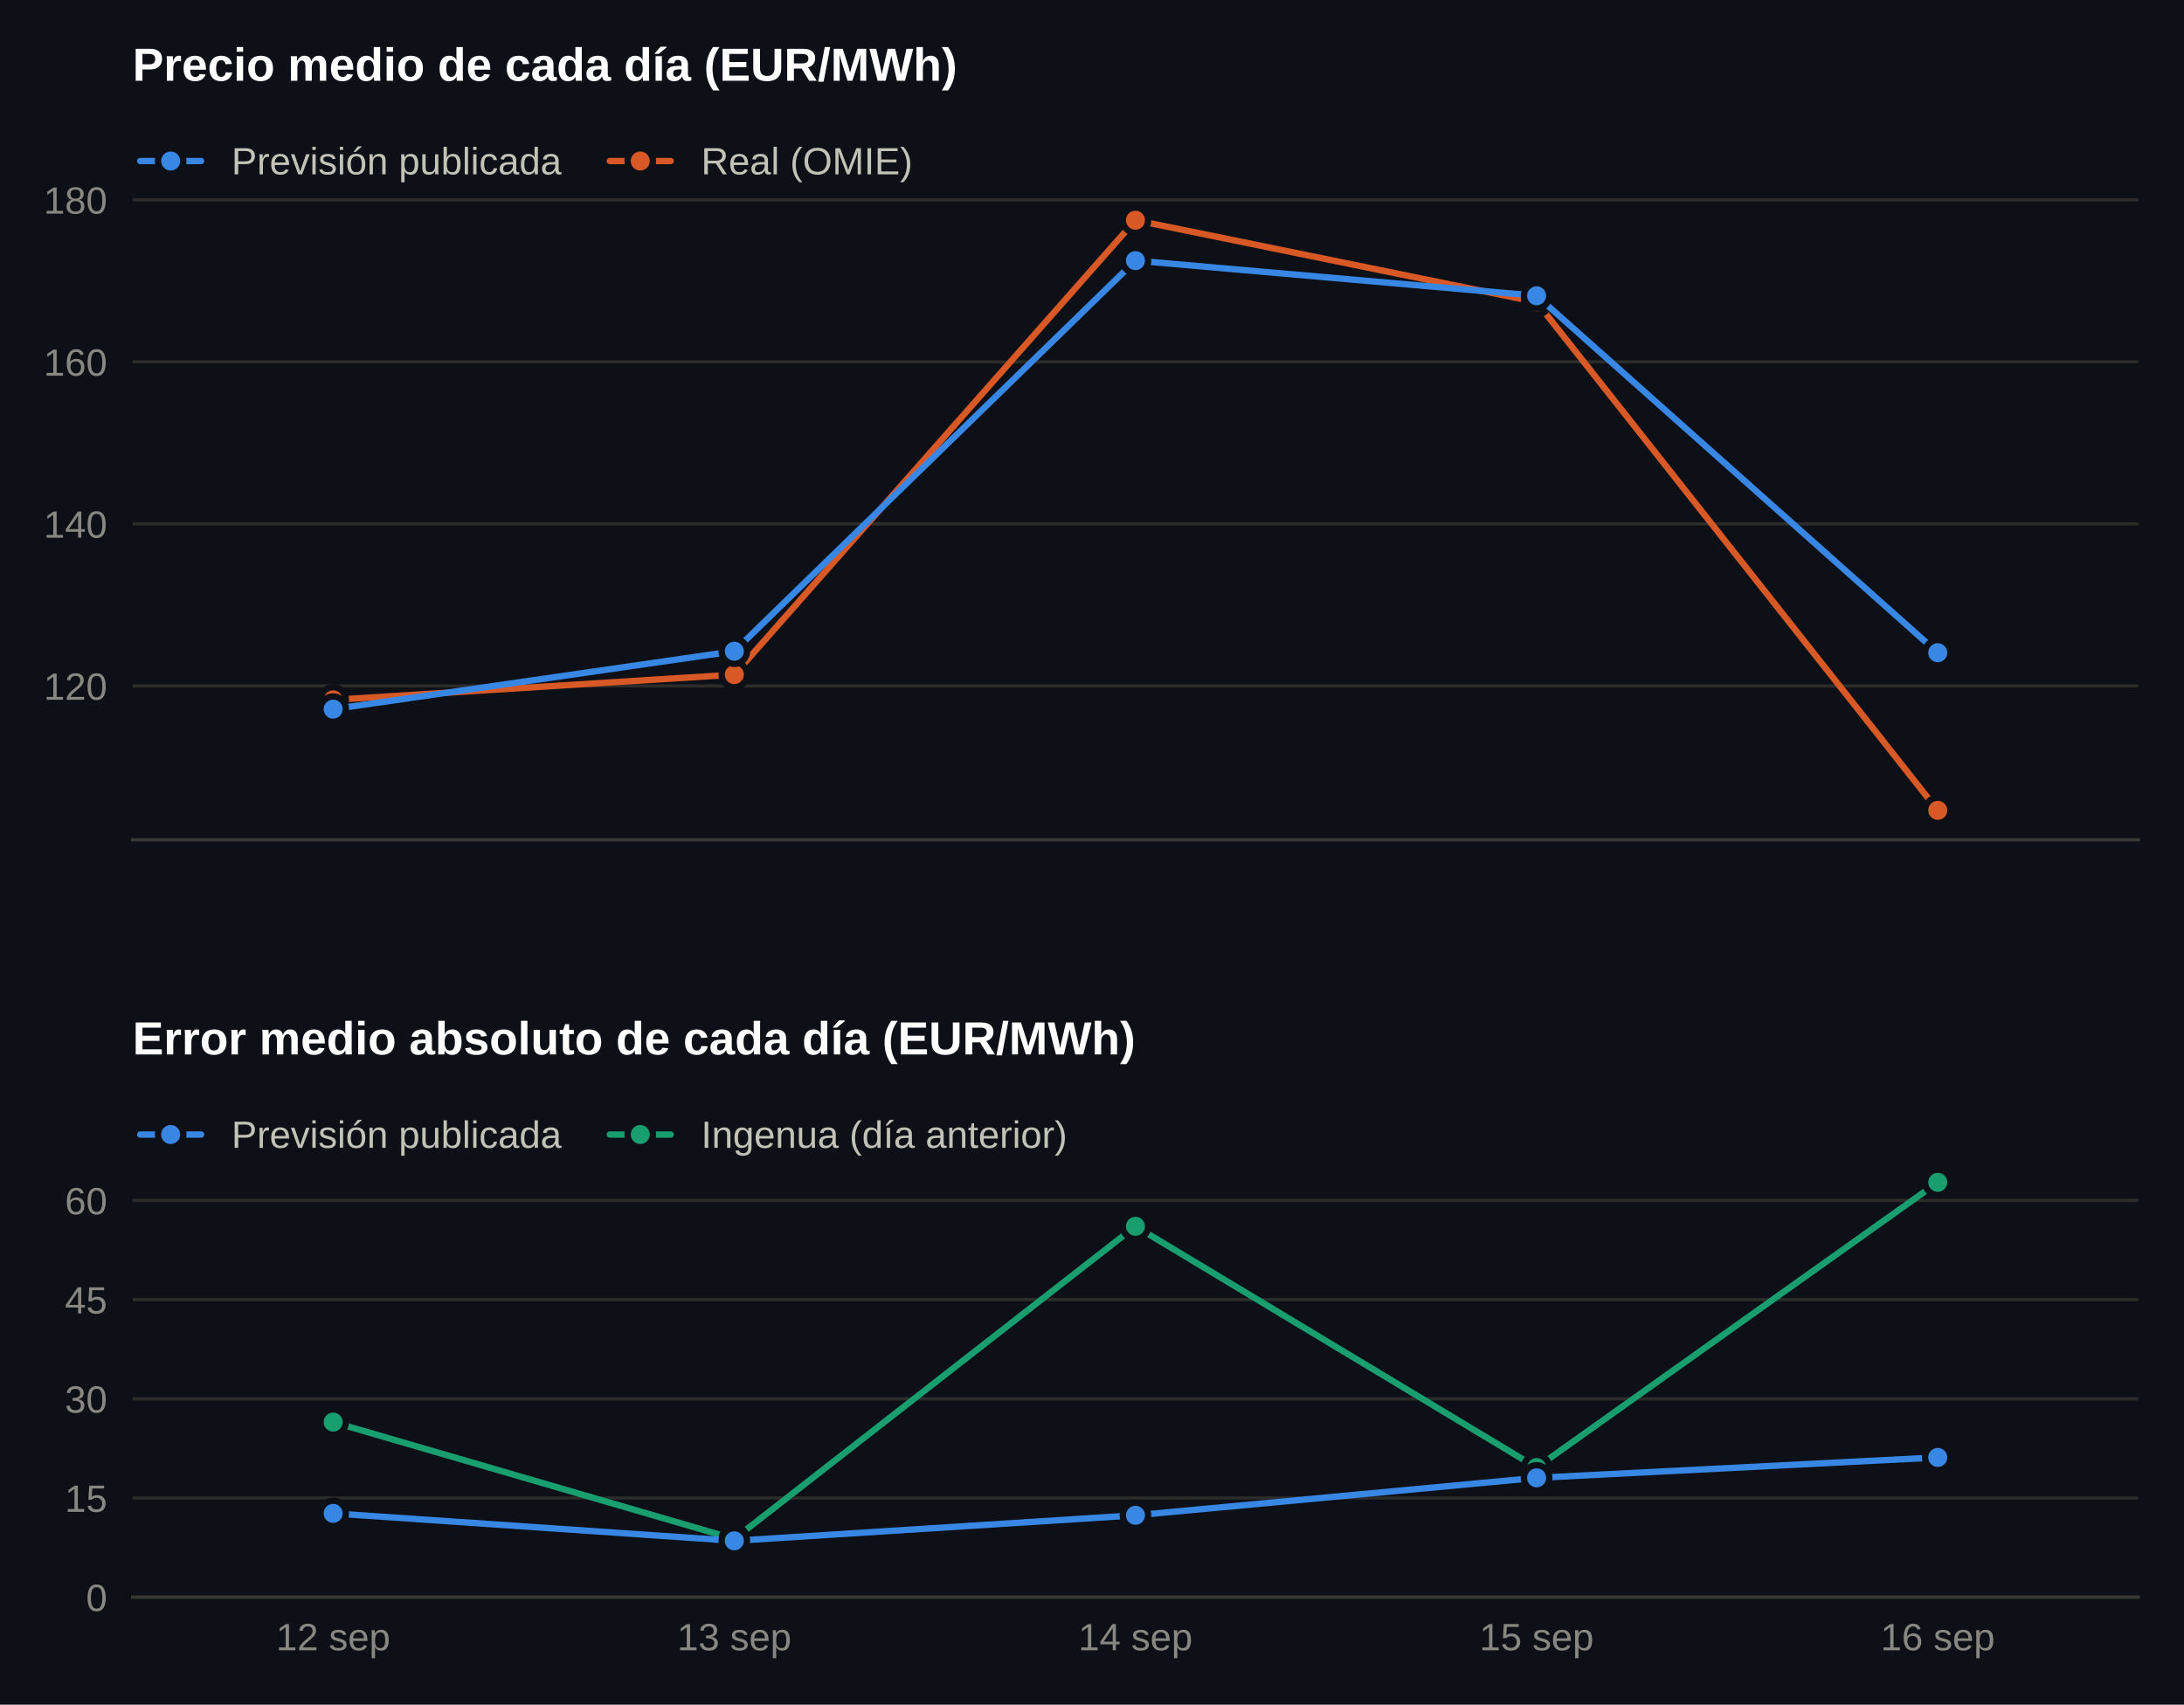
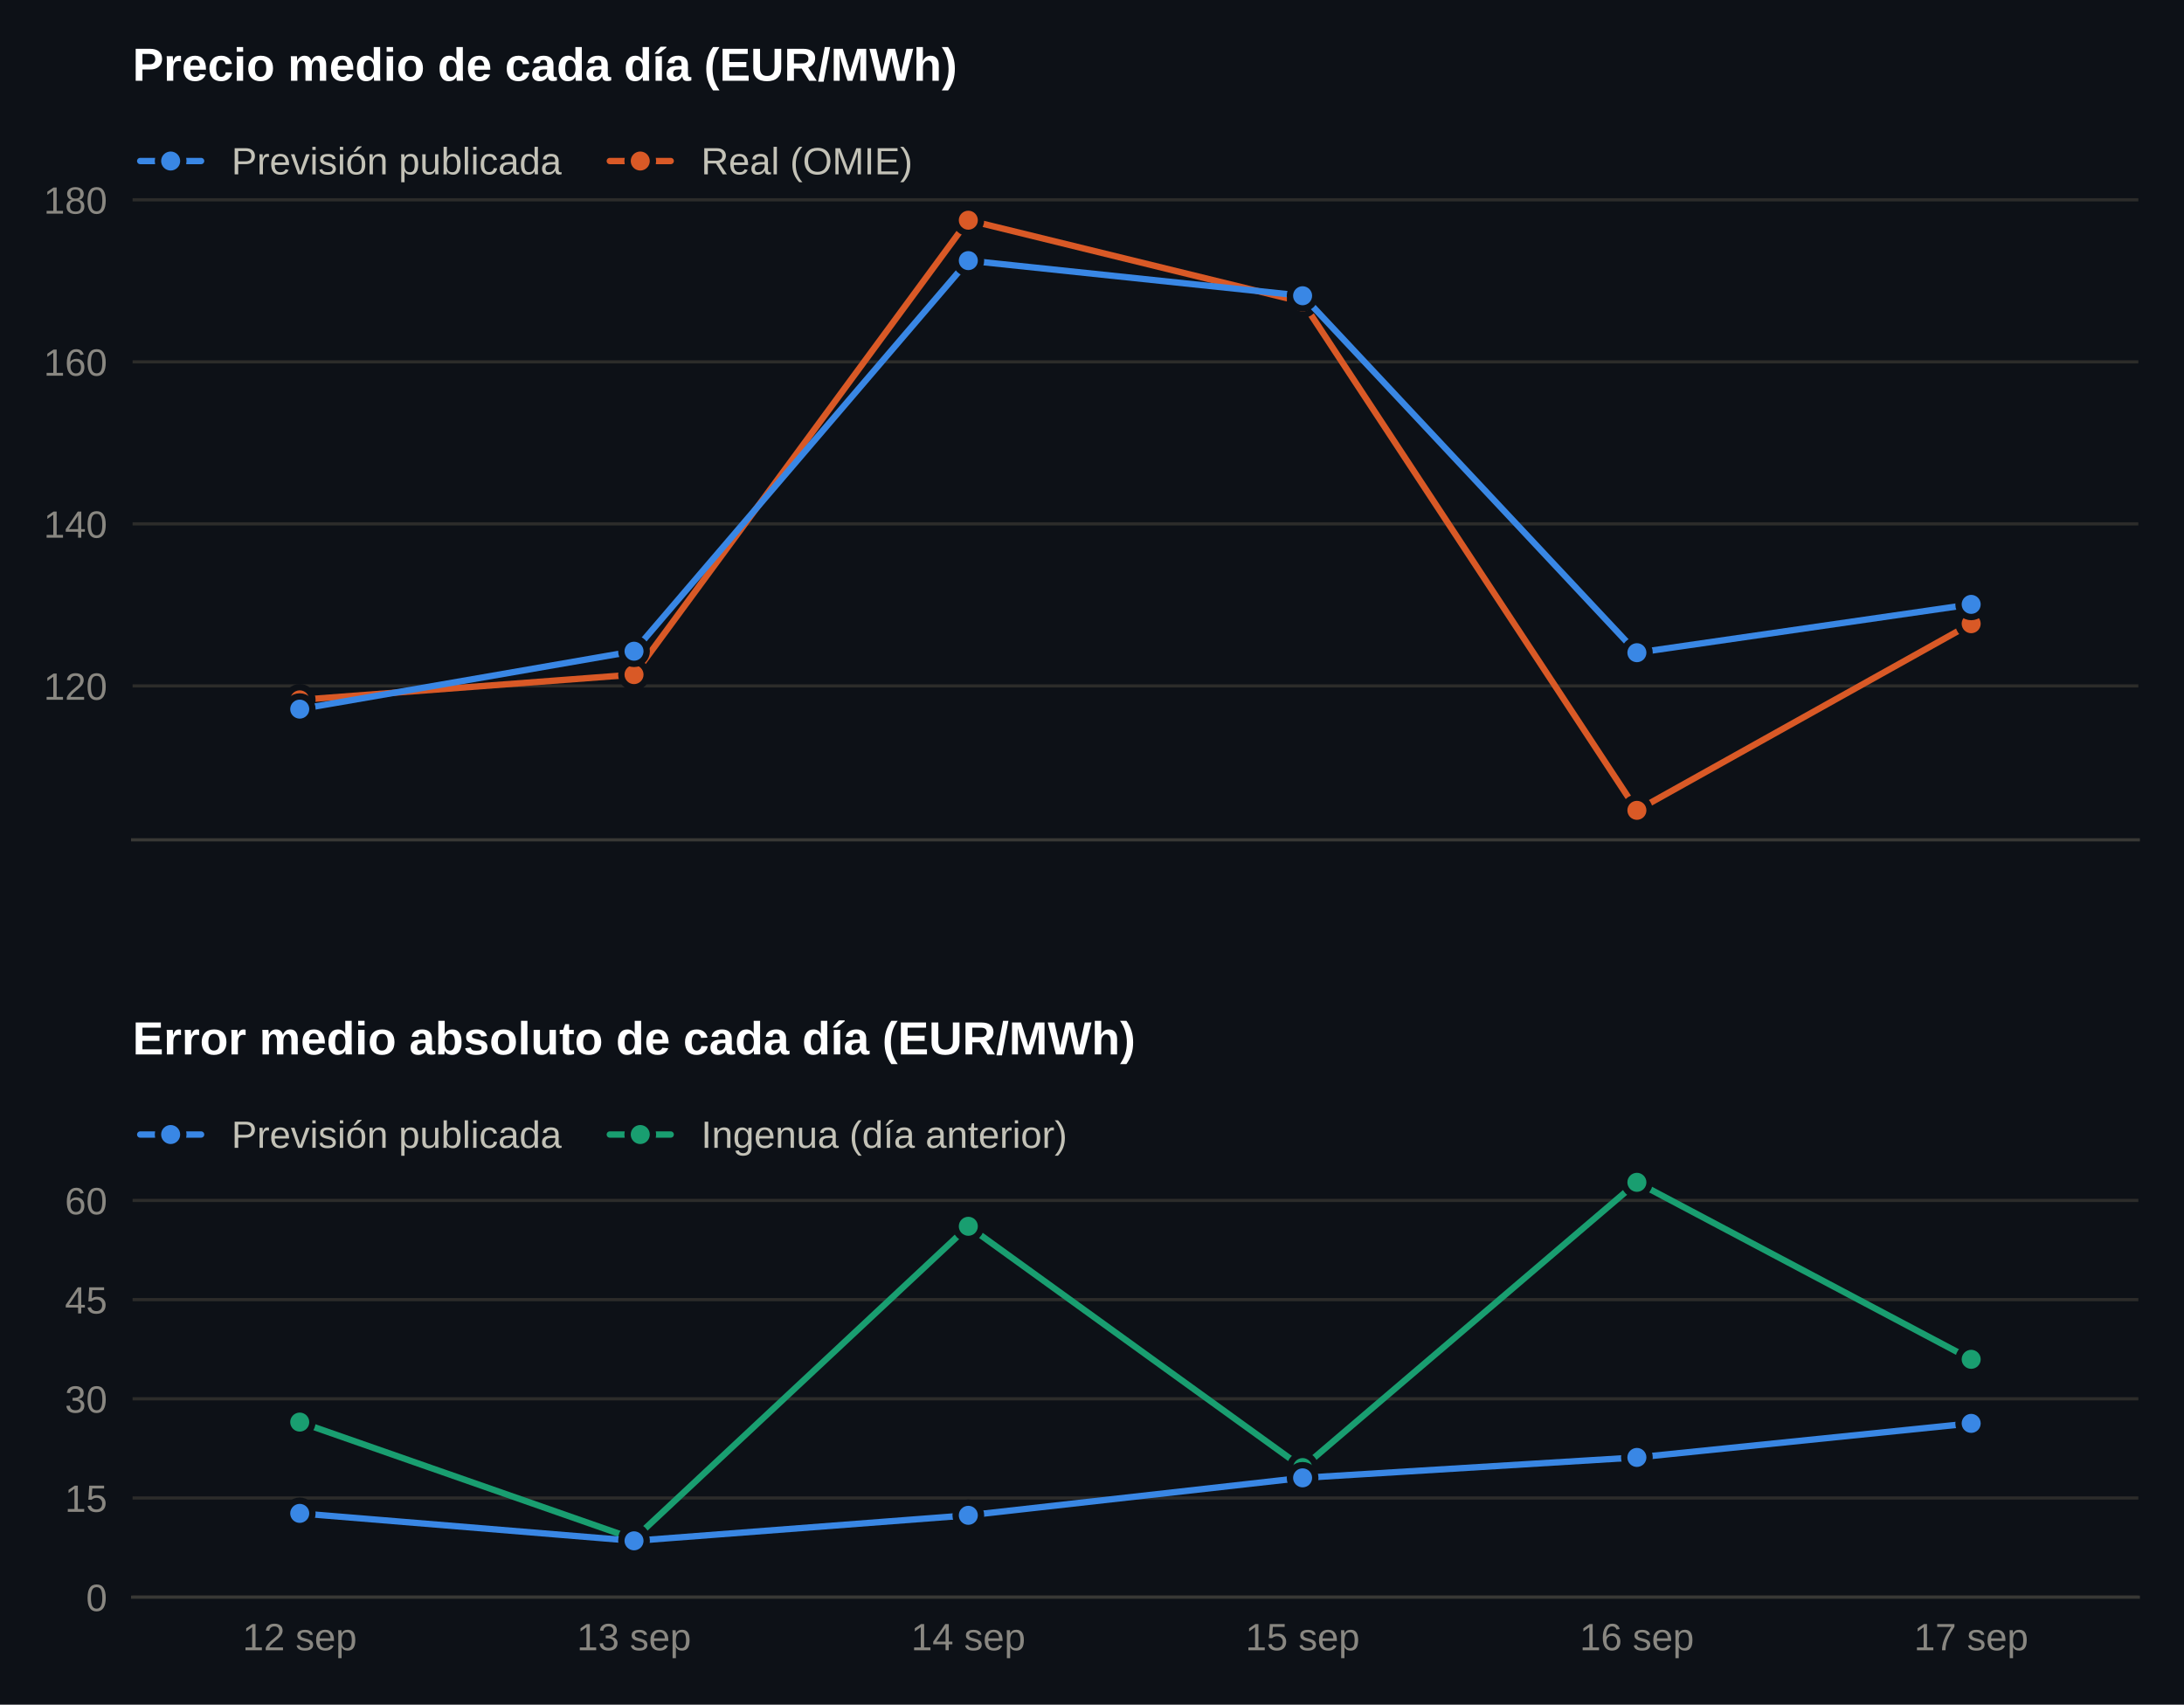
<svg xmlns="http://www.w3.org/2000/svg" xmlns:xlink="http://www.w3.org/1999/xlink" width="516.455pt" height="403.166pt" viewBox="0 0 516.455 403.166" version="1.1">
  <defs>
    <style type="text/css">*{stroke-linejoin: round; stroke-linecap: butt}</style>
  </defs>
  <g id="figure_1">
    <g id="patch_1">
      <path d="M 0 403.166  L 516.455 403.166  L 516.455 0  L 0 0  z " style="fill: #0d1117" />
    </g>
    <g id="axes_1">
      <g id="patch_2">
        <path d="M 31.355 198.629  L 505.655 198.629  L 505.655 45.103  L 31.355 45.103  z " style="fill: #0d1117" />
      </g>
      <g id="matplotlib.axis_1">
        <g id="xtick_1">
          <g id="line2d_1" />
        </g>
        <g id="xtick_2">
          <g id="line2d_2" />
        </g>
        <g id="xtick_3">
          <g id="line2d_3" />
        </g>
        <g id="xtick_4">
          <g id="line2d_4" />
        </g>
        <g id="xtick_5">
          <g id="line2d_5" />
        </g>
+         <g id="xtick_6">
+           <g id="line2d_6" />
+         </g>
      </g>
      <g id="matplotlib.axis_2">
        <g id="ytick_1">
-           <g id="line2d_6">
+           <g id="line2d_7">
            <path d="M 31.355 162.22  L 505.655 162.22  " clip-path="url(#pcca6787718)" style="fill: none; stroke: #2c2c2a; stroke-width: 0.75; stroke-linecap: square" />
          </g>
-           <g id="line2d_7" />
+           <g id="line2d_8" />
          <g id="text_1">
            <text style="font-size: 9px; font-family: 'Segoe UI', 'Helvetica Neue', 'Arial', 'DejaVu Sans', sans-serif; text-anchor: end; fill: #898781" x="25.355" y="165.496" transform="rotate(-0 25.35469 165.4962)">120</text>
          </g>
        </g>
        <g id="ytick_2">
-           <g id="line2d_8">
+           <g id="line2d_9">
            <path d="M 31.355 123.899  L 505.655 123.899  " clip-path="url(#pcca6787718)" style="fill: none; stroke: #2c2c2a; stroke-width: 0.75; stroke-linecap: square" />
          </g>
-           <g id="line2d_9" />
+           <g id="line2d_10" />
          <g id="text_2">
            <text style="font-size: 9px; font-family: 'Segoe UI', 'Helvetica Neue', 'Arial', 'DejaVu Sans', sans-serif; text-anchor: end; fill: #898781" x="25.355" y="127.176" transform="rotate(-0 25.35469 127.1756)">140</text>
          </g>
        </g>
        <g id="ytick_3">
-           <g id="line2d_10">
+           <g id="line2d_11">
            <path d="M 31.355 85.579  L 505.655 85.579  " clip-path="url(#pcca6787718)" style="fill: none; stroke: #2c2c2a; stroke-width: 0.75; stroke-linecap: square" />
          </g>
-           <g id="line2d_11" />
+           <g id="line2d_12" />
          <g id="text_3">
            <text style="font-size: 9px; font-family: 'Segoe UI', 'Helvetica Neue', 'Arial', 'DejaVu Sans', sans-serif; text-anchor: end; fill: #898781" x="25.355" y="88.855" transform="rotate(-0 25.35469 88.85491)">160</text>
          </g>
        </g>
        <g id="ytick_4">
-           <g id="line2d_12">
+           <g id="line2d_13">
            <path d="M 31.355 47.258  L 505.655 47.258  " clip-path="url(#pcca6787718)" style="fill: none; stroke: #2c2c2a; stroke-width: 0.75; stroke-linecap: square" />
          </g>
-           <g id="line2d_13" />
+           <g id="line2d_14" />
          <g id="text_4">
            <text style="font-size: 9px; font-family: 'Segoe UI', 'Helvetica Neue', 'Arial', 'DejaVu Sans', sans-serif; text-anchor: end; fill: #898781" x="25.355" y="50.534" transform="rotate(-0 25.35469 50.53425)">180</text>
          </g>
        </g>
      </g>
-       <g id="line2d_14">
-         <path d="M 78.785 165.52  L 173.645 159.552  L 268.505 52.082  L 363.365 71.443  L 458.225 191.651  " clip-path="url(#pcca6787718)" style="fill: none; stroke: #d95926; stroke-width: 1.5; stroke-linecap: round" />
+       <g id="line2d_15">
+         <path d="M 70.88 165.52  L 149.93 159.552  L 228.98 52.082  L 308.03 71.443  L 387.08 191.651  L 466.13 147.512  " clip-path="url(#pcca6787718)" style="fill: none; stroke: #d95926; stroke-width: 1.5; stroke-linecap: round" />
        <defs>
          <path id="m7afbdd8af4" d="M 0 3  C 0.796 3 1.559 2.684 2.121 2.121  C 2.684 1.559 3 0.796 3 0  C 3 -0.796 2.684 -1.559 2.121 -2.121  C 1.559 -2.684 0.796 -3 0 -3  C -0.796 -3 -1.559 -2.684 -2.121 -2.121  C -2.684 -1.559 -3 -0.796 -3 0  C -3 0.796 -2.684 1.559 -2.121 2.121  C -1.559 2.684 -0.796 3 0 3  z " style="stroke: #0d1117; stroke-width: 1.5" />
        </defs>
        <g clip-path="url(#pcca6787718)">
-           <use xlink:href="#m7afbdd8af4" x="78.785" y="165.52" style="fill: #d95926; stroke: #0d1117; stroke-width: 1.5" />
-           <use xlink:href="#m7afbdd8af4" x="173.645" y="159.552" style="fill: #d95926; stroke: #0d1117; stroke-width: 1.5" />
-           <use xlink:href="#m7afbdd8af4" x="268.505" y="52.082" style="fill: #d95926; stroke: #0d1117; stroke-width: 1.5" />
-           <use xlink:href="#m7afbdd8af4" x="363.365" y="71.443" style="fill: #d95926; stroke: #0d1117; stroke-width: 1.5" />
-           <use xlink:href="#m7afbdd8af4" x="458.225" y="191.651" style="fill: #d95926; stroke: #0d1117; stroke-width: 1.5" />
+           <use xlink:href="#m7afbdd8af4" x="70.88" y="165.52" style="fill: #d95926; stroke: #0d1117; stroke-width: 1.5" />
+           <use xlink:href="#m7afbdd8af4" x="149.93" y="159.552" style="fill: #d95926; stroke: #0d1117; stroke-width: 1.5" />
+           <use xlink:href="#m7afbdd8af4" x="228.98" y="52.082" style="fill: #d95926; stroke: #0d1117; stroke-width: 1.5" />
+           <use xlink:href="#m7afbdd8af4" x="308.03" y="71.443" style="fill: #d95926; stroke: #0d1117; stroke-width: 1.5" />
+           <use xlink:href="#m7afbdd8af4" x="387.08" y="191.651" style="fill: #d95926; stroke: #0d1117; stroke-width: 1.5" />
+           <use xlink:href="#m7afbdd8af4" x="466.13" y="147.512" style="fill: #d95926; stroke: #0d1117; stroke-width: 1.5" />
        </g>
      </g>
      <g id="patch_3">
        <path d="M 31.355 198.629  L 505.655 198.629  " style="fill: none; stroke: #383835; stroke-width: 0.75; stroke-linejoin: miter; stroke-linecap: square" />
      </g>
-       <g id="line2d_15">
-         <path d="M 78.785 167.715  L 173.645 154.018  L 268.505 61.638  L 363.365 69.946  L 458.225 154.368  " clip-path="url(#pcca6787718)" style="fill: none; stroke: #3987e5; stroke-width: 1.5; stroke-linecap: round" />
+       <g id="line2d_16">
+         <path d="M 70.88 167.715  L 149.93 154.018  L 228.98 61.638  L 308.03 69.946  L 387.08 154.368  L 466.13 142.94  " clip-path="url(#pcca6787718)" style="fill: none; stroke: #3987e5; stroke-width: 1.5; stroke-linecap: round" />
        <defs>
          <path id="m2481d50546" d="M 0 3  C 0.796 3 1.559 2.684 2.121 2.121  C 2.684 1.559 3 0.796 3 0  C 3 -0.796 2.684 -1.559 2.121 -2.121  C 1.559 -2.684 0.796 -3 0 -3  C -0.796 -3 -1.559 -2.684 -2.121 -2.121  C -2.684 -1.559 -3 -0.796 -3 0  C -3 0.796 -2.684 1.559 -2.121 2.121  C -1.559 2.684 -0.796 3 0 3  z " style="stroke: #0d1117; stroke-width: 1.5" />
        </defs>
        <g clip-path="url(#pcca6787718)">
-           <use xlink:href="#m2481d50546" x="78.785" y="167.715" style="fill: #3987e5; stroke: #0d1117; stroke-width: 1.5" />
-           <use xlink:href="#m2481d50546" x="173.645" y="154.018" style="fill: #3987e5; stroke: #0d1117; stroke-width: 1.5" />
-           <use xlink:href="#m2481d50546" x="268.505" y="61.638" style="fill: #3987e5; stroke: #0d1117; stroke-width: 1.5" />
-           <use xlink:href="#m2481d50546" x="363.365" y="69.946" style="fill: #3987e5; stroke: #0d1117; stroke-width: 1.5" />
-           <use xlink:href="#m2481d50546" x="458.225" y="154.368" style="fill: #3987e5; stroke: #0d1117; stroke-width: 1.5" />
+           <use xlink:href="#m2481d50546" x="70.88" y="167.715" style="fill: #3987e5; stroke: #0d1117; stroke-width: 1.5" />
+           <use xlink:href="#m2481d50546" x="149.93" y="154.018" style="fill: #3987e5; stroke: #0d1117; stroke-width: 1.5" />
+           <use xlink:href="#m2481d50546" x="228.98" y="61.638" style="fill: #3987e5; stroke: #0d1117; stroke-width: 1.5" />
+           <use xlink:href="#m2481d50546" x="308.03" y="69.946" style="fill: #3987e5; stroke: #0d1117; stroke-width: 1.5" />
+           <use xlink:href="#m2481d50546" x="387.08" y="154.368" style="fill: #3987e5; stroke: #0d1117; stroke-width: 1.5" />
+           <use xlink:href="#m2481d50546" x="466.13" y="142.94" style="fill: #3987e5; stroke: #0d1117; stroke-width: 1.5" />
        </g>
      </g>
      <g id="text_5">
        <text style="font-weight: 600; font-size: 11px; font-family: 'Segoe UI', 'Helvetica Neue', 'Arial', 'DejaVu Sans', sans-serif; text-anchor: start; fill: #ffffff" x="31.355" y="19.103" transform="rotate(-0 31.35469 19.10328)">Precio medio de cada día (EUR/MWh)</text>
      </g>
      <g id="legend_1">
-         <g id="line2d_16">
+         <g id="line2d_17">
          <path d="M 33.155 38.083  L 40.355 38.083  L 47.555 38.083  " style="fill: none; stroke: #3987e5; stroke-width: 1.5; stroke-linecap: round" />
          <g>
            <use xlink:href="#m2481d50546" x="40.355" y="38.083" style="fill: #3987e5; stroke: #0d1117; stroke-width: 1.5" />
          </g>
        </g>
        <g id="text_6">
          <text style="font-size: 9px; font-family: 'Segoe UI', 'Helvetica Neue', 'Arial', 'DejaVu Sans', sans-serif; text-anchor: start; fill: #c3c2b7" x="54.755" y="41.233" transform="rotate(-0 54.75469 41.23328)">Previsión publicada</text>
        </g>
-         <g id="line2d_17">
+         <g id="line2d_18">
          <path d="M 144.203 38.083  L 151.403 38.083  L 158.603 38.083  " style="fill: none; stroke: #d95926; stroke-width: 1.5; stroke-linecap: round" />
          <g>
            <use xlink:href="#m7afbdd8af4" x="151.403" y="38.083" style="fill: #d95926; stroke: #0d1117; stroke-width: 1.5" />
          </g>
        </g>
        <g id="text_7">
          <text style="font-size: 9px; font-family: 'Segoe UI', 'Helvetica Neue', 'Arial', 'DejaVu Sans', sans-serif; text-anchor: start; fill: #c3c2b7" x="165.803" y="41.233" transform="rotate(-0 165.8034 41.23328)">Real (OMIE)</text>
        </g>
      </g>
    </g>
    <g id="axes_2">
      <g id="patch_4">
        <path d="M 31.355 377.743  L 505.655 377.743  L 505.655 275.393  L 31.355 275.393  z " style="fill: #0d1117" />
      </g>
      <g id="matplotlib.axis_3">
-         <g id="xtick_6">
-           <g id="line2d_18" />
-           <g id="text_8">
-             <text style="font-size: 9px; font-family: 'Segoe UI', 'Helvetica Neue', 'Arial', 'DejaVu Sans', sans-serif; text-anchor: middle; fill: #898781" x="78.785" y="390.296" transform="rotate(-0 78.78469 390.2955)">12 sep</text>
-           </g>
-         </g>
        <g id="xtick_7">
          <g id="line2d_19" />
-           <g id="text_9">
-             <text style="font-size: 9px; font-family: 'Segoe UI', 'Helvetica Neue', 'Arial', 'DejaVu Sans', sans-serif; text-anchor: middle; fill: #898781" x="173.645" y="390.296" transform="rotate(-0 173.6447 390.2955)">13 sep</text>
+           <g id="text_8">
+             <text style="font-size: 9px; font-family: 'Segoe UI', 'Helvetica Neue', 'Arial', 'DejaVu Sans', sans-serif; text-anchor: middle; fill: #898781" x="70.88" y="390.296" transform="rotate(-0 70.87969 390.2955)">12 sep</text>
          </g>
        </g>
        <g id="xtick_8">
          <g id="line2d_20" />
-           <g id="text_10">
-             <text style="font-size: 9px; font-family: 'Segoe UI', 'Helvetica Neue', 'Arial', 'DejaVu Sans', sans-serif; text-anchor: middle; fill: #898781" x="268.505" y="390.296" transform="rotate(-0 268.5047 390.2955)">14 sep</text>
+           <g id="text_9">
+             <text style="font-size: 9px; font-family: 'Segoe UI', 'Helvetica Neue', 'Arial', 'DejaVu Sans', sans-serif; text-anchor: middle; fill: #898781" x="149.93" y="390.296" transform="rotate(-0 149.9297 390.2955)">13 sep</text>
          </g>
        </g>
        <g id="xtick_9">
          <g id="line2d_21" />
-           <g id="text_11">
-             <text style="font-size: 9px; font-family: 'Segoe UI', 'Helvetica Neue', 'Arial', 'DejaVu Sans', sans-serif; text-anchor: middle; fill: #898781" x="363.365" y="390.296" transform="rotate(-0 363.3647 390.2955)">15 sep</text>
+           <g id="text_10">
+             <text style="font-size: 9px; font-family: 'Segoe UI', 'Helvetica Neue', 'Arial', 'DejaVu Sans', sans-serif; text-anchor: middle; fill: #898781" x="228.98" y="390.296" transform="rotate(-0 228.9797 390.2955)">14 sep</text>
          </g>
        </g>
        <g id="xtick_10">
          <g id="line2d_22" />
+           <g id="text_11">
+             <text style="font-size: 9px; font-family: 'Segoe UI', 'Helvetica Neue', 'Arial', 'DejaVu Sans', sans-serif; text-anchor: middle; fill: #898781" x="308.03" y="390.296" transform="rotate(-0 308.0297 390.2955)">15 sep</text>
+           </g>
+         </g>
+         <g id="xtick_11">
+           <g id="line2d_23" />
          <g id="text_12">
-             <text style="font-size: 9px; font-family: 'Segoe UI', 'Helvetica Neue', 'Arial', 'DejaVu Sans', sans-serif; text-anchor: middle; fill: #898781" x="458.225" y="390.296" transform="rotate(-0 458.2247 390.2955)">16 sep</text>
+             <text style="font-size: 9px; font-family: 'Segoe UI', 'Helvetica Neue', 'Arial', 'DejaVu Sans', sans-serif; text-anchor: middle; fill: #898781" x="387.08" y="390.296" transform="rotate(-0 387.0797 390.2955)">16 sep</text>
+           </g>
+         </g>
+         <g id="xtick_12">
+           <g id="line2d_24" />
+           <g id="text_13">
+             <text style="font-size: 9px; font-family: 'Segoe UI', 'Helvetica Neue', 'Arial', 'DejaVu Sans', sans-serif; text-anchor: middle; fill: #898781" x="466.13" y="390.296" transform="rotate(-0 466.1297 390.2955)">17 sep</text>
          </g>
        </g>
      </g>
      <g id="matplotlib.axis_4">
        <g id="ytick_5">
-           <g id="line2d_23">
+           <g id="line2d_25">
            <path d="M 31.355 377.743  L 505.655 377.743  " clip-path="url(#pa7844a86a4)" style="fill: none; stroke: #2c2c2a; stroke-width: 0.75; stroke-linecap: square" />
-           </g>
-           <g id="line2d_24" />
-           <g id="text_13">
-             <text style="font-size: 9px; font-family: 'Segoe UI', 'Helvetica Neue', 'Arial', 'DejaVu Sans', sans-serif; text-anchor: end; fill: #898781" x="25.355" y="381.019" transform="rotate(-0 25.35469 381.0194)">0</text>
-           </g>
-         </g>
-         <g id="ytick_6">
-           <g id="line2d_25">
-             <path d="M 31.355 354.286  L 505.655 354.286  " clip-path="url(#pa7844a86a4)" style="fill: none; stroke: #2c2c2a; stroke-width: 0.75; stroke-linecap: square" />
          </g>
          <g id="line2d_26" />
          <g id="text_14">
-             <text style="font-size: 9px; font-family: 'Segoe UI', 'Helvetica Neue', 'Arial', 'DejaVu Sans', sans-serif; text-anchor: end; fill: #898781" x="25.355" y="357.562" transform="rotate(-0 25.35469 357.562)">15</text>
-           </g>
-         </g>
-         <g id="ytick_7">
+             <text style="font-size: 9px; font-family: 'Segoe UI', 'Helvetica Neue', 'Arial', 'DejaVu Sans', sans-serif; text-anchor: end; fill: #898781" x="25.355" y="381.019" transform="rotate(-0 25.35469 381.0194)">0</text>
+           </g>
+         </g>
+         <g id="ytick_6">
          <g id="line2d_27">
-             <path d="M 31.355 330.828  L 505.655 330.828  " clip-path="url(#pa7844a86a4)" style="fill: none; stroke: #2c2c2a; stroke-width: 0.75; stroke-linecap: square" />
+             <path d="M 31.355 354.286  L 505.655 354.286  " clip-path="url(#pa7844a86a4)" style="fill: none; stroke: #2c2c2a; stroke-width: 0.75; stroke-linecap: square" />
          </g>
          <g id="line2d_28" />
          <g id="text_15">
-             <text style="font-size: 9px; font-family: 'Segoe UI', 'Helvetica Neue', 'Arial', 'DejaVu Sans', sans-serif; text-anchor: end; fill: #898781" x="25.355" y="334.105" transform="rotate(-0 25.35469 334.1046)">30</text>
-           </g>
-         </g>
-         <g id="ytick_8">
+             <text style="font-size: 9px; font-family: 'Segoe UI', 'Helvetica Neue', 'Arial', 'DejaVu Sans', sans-serif; text-anchor: end; fill: #898781" x="25.355" y="357.562" transform="rotate(-0 25.35469 357.562)">15</text>
+           </g>
+         </g>
+         <g id="ytick_7">
          <g id="line2d_29">
-             <path d="M 31.355 307.371  L 505.655 307.371  " clip-path="url(#pa7844a86a4)" style="fill: none; stroke: #2c2c2a; stroke-width: 0.75; stroke-linecap: square" />
+             <path d="M 31.355 330.828  L 505.655 330.828  " clip-path="url(#pa7844a86a4)" style="fill: none; stroke: #2c2c2a; stroke-width: 0.75; stroke-linecap: square" />
          </g>
          <g id="line2d_30" />
          <g id="text_16">
-             <text style="font-size: 9px; font-family: 'Segoe UI', 'Helvetica Neue', 'Arial', 'DejaVu Sans', sans-serif; text-anchor: end; fill: #898781" x="25.355" y="310.647" transform="rotate(-0 25.35469 310.6472)">45</text>
-           </g>
-         </g>
-         <g id="ytick_9">
+             <text style="font-size: 9px; font-family: 'Segoe UI', 'Helvetica Neue', 'Arial', 'DejaVu Sans', sans-serif; text-anchor: end; fill: #898781" x="25.355" y="334.105" transform="rotate(-0 25.35469 334.1046)">30</text>
+           </g>
+         </g>
+         <g id="ytick_8">
          <g id="line2d_31">
-             <path d="M 31.355 283.914  L 505.655 283.914  " clip-path="url(#pa7844a86a4)" style="fill: none; stroke: #2c2c2a; stroke-width: 0.75; stroke-linecap: square" />
+             <path d="M 31.355 307.371  L 505.655 307.371  " clip-path="url(#pa7844a86a4)" style="fill: none; stroke: #2c2c2a; stroke-width: 0.75; stroke-linecap: square" />
          </g>
          <g id="line2d_32" />
          <g id="text_17">
+             <text style="font-size: 9px; font-family: 'Segoe UI', 'Helvetica Neue', 'Arial', 'DejaVu Sans', sans-serif; text-anchor: end; fill: #898781" x="25.355" y="310.647" transform="rotate(-0 25.35469 310.6472)">45</text>
+           </g>
+         </g>
+         <g id="ytick_9">
+           <g id="line2d_33">
+             <path d="M 31.355 283.914  L 505.655 283.914  " clip-path="url(#pa7844a86a4)" style="fill: none; stroke: #2c2c2a; stroke-width: 0.75; stroke-linecap: square" />
+           </g>
+           <g id="line2d_34" />
+           <g id="text_18">
            <text style="font-size: 9px; font-family: 'Segoe UI', 'Helvetica Neue', 'Arial', 'DejaVu Sans', sans-serif; text-anchor: end; fill: #898781" x="25.355" y="287.19" transform="rotate(-0 25.35469 287.1898)">60</text>
          </g>
        </g>
      </g>
-       <g id="line2d_33">
-         <path d="M 78.785 336.338  L 173.645 363.971  L 268.505 290.029  L 363.365 347.095  L 458.225 279.632  " clip-path="url(#pa7844a86a4)" style="fill: none; stroke: #199e70; stroke-width: 1.5; stroke-linecap: round" />
+       <g id="line2d_35">
+         <path d="M 70.88 336.338  L 149.93 363.971  L 228.98 290.029  L 308.03 347.095  L 387.08 279.632  L 466.13 321.49  " clip-path="url(#pa7844a86a4)" style="fill: none; stroke: #199e70; stroke-width: 1.5; stroke-linecap: round" />
        <defs>
          <path id="m3a2acce67b" d="M 0 3  C 0.796 3 1.559 2.684 2.121 2.121  C 2.684 1.559 3 0.796 3 0  C 3 -0.796 2.684 -1.559 2.121 -2.121  C 1.559 -2.684 0.796 -3 0 -3  C -0.796 -3 -1.559 -2.684 -2.121 -2.121  C -2.684 -1.559 -3 -0.796 -3 0  C -3 0.796 -2.684 1.559 -2.121 2.121  C -1.559 2.684 -0.796 3 0 3  z " style="stroke: #0d1117; stroke-width: 1.5" />
        </defs>
        <g clip-path="url(#pa7844a86a4)">
-           <use xlink:href="#m3a2acce67b" x="78.785" y="336.338" style="fill: #199e70; stroke: #0d1117; stroke-width: 1.5" />
-           <use xlink:href="#m3a2acce67b" x="173.645" y="363.971" style="fill: #199e70; stroke: #0d1117; stroke-width: 1.5" />
-           <use xlink:href="#m3a2acce67b" x="268.505" y="290.029" style="fill: #199e70; stroke: #0d1117; stroke-width: 1.5" />
-           <use xlink:href="#m3a2acce67b" x="363.365" y="347.095" style="fill: #199e70; stroke: #0d1117; stroke-width: 1.5" />
-           <use xlink:href="#m3a2acce67b" x="458.225" y="279.632" style="fill: #199e70; stroke: #0d1117; stroke-width: 1.5" />
+           <use xlink:href="#m3a2acce67b" x="70.88" y="336.338" style="fill: #199e70; stroke: #0d1117; stroke-width: 1.5" />
+           <use xlink:href="#m3a2acce67b" x="149.93" y="363.971" style="fill: #199e70; stroke: #0d1117; stroke-width: 1.5" />
+           <use xlink:href="#m3a2acce67b" x="228.98" y="290.029" style="fill: #199e70; stroke: #0d1117; stroke-width: 1.5" />
+           <use xlink:href="#m3a2acce67b" x="308.03" y="347.095" style="fill: #199e70; stroke: #0d1117; stroke-width: 1.5" />
+           <use xlink:href="#m3a2acce67b" x="387.08" y="279.632" style="fill: #199e70; stroke: #0d1117; stroke-width: 1.5" />
+           <use xlink:href="#m3a2acce67b" x="466.13" y="321.49" style="fill: #199e70; stroke: #0d1117; stroke-width: 1.5" />
        </g>
      </g>
      <g id="patch_5">
        <path d="M 31.355 377.743  L 505.655 377.743  " style="fill: none; stroke: #383835; stroke-width: 0.75; stroke-linejoin: miter; stroke-linecap: square" />
      </g>
-       <g id="line2d_34">
-         <path d="M 78.785 357.928  L 173.645 364.42  L 268.505 358.384  L 363.365 349.524  L 458.225 344.695  " clip-path="url(#pa7844a86a4)" style="fill: none; stroke: #3987e5; stroke-width: 1.5; stroke-linecap: round" />
+       <g id="line2d_36">
+         <path d="M 70.88 357.928  L 149.93 364.42  L 228.98 358.384  L 308.03 349.524  L 387.08 344.695  L 466.13 336.642  " clip-path="url(#pa7844a86a4)" style="fill: none; stroke: #3987e5; stroke-width: 1.5; stroke-linecap: round" />
        <g clip-path="url(#pa7844a86a4)">
-           <use xlink:href="#m2481d50546" x="78.785" y="357.928" style="fill: #3987e5; stroke: #0d1117; stroke-width: 1.5" />
-           <use xlink:href="#m2481d50546" x="173.645" y="364.42" style="fill: #3987e5; stroke: #0d1117; stroke-width: 1.5" />
-           <use xlink:href="#m2481d50546" x="268.505" y="358.384" style="fill: #3987e5; stroke: #0d1117; stroke-width: 1.5" />
-           <use xlink:href="#m2481d50546" x="363.365" y="349.524" style="fill: #3987e5; stroke: #0d1117; stroke-width: 1.5" />
-           <use xlink:href="#m2481d50546" x="458.225" y="344.695" style="fill: #3987e5; stroke: #0d1117; stroke-width: 1.5" />
-         </g>
-       </g>
-       <g id="text_18">
+           <use xlink:href="#m2481d50546" x="70.88" y="357.928" style="fill: #3987e5; stroke: #0d1117; stroke-width: 1.5" />
+           <use xlink:href="#m2481d50546" x="149.93" y="364.42" style="fill: #3987e5; stroke: #0d1117; stroke-width: 1.5" />
+           <use xlink:href="#m2481d50546" x="228.98" y="358.384" style="fill: #3987e5; stroke: #0d1117; stroke-width: 1.5" />
+           <use xlink:href="#m2481d50546" x="308.03" y="349.524" style="fill: #3987e5; stroke: #0d1117; stroke-width: 1.5" />
+           <use xlink:href="#m2481d50546" x="387.08" y="344.695" style="fill: #3987e5; stroke: #0d1117; stroke-width: 1.5" />
+           <use xlink:href="#m2481d50546" x="466.13" y="336.642" style="fill: #3987e5; stroke: #0d1117; stroke-width: 1.5" />
+         </g>
+       </g>
+       <g id="text_19">
        <text style="font-weight: 600; font-size: 11px; font-family: 'Segoe UI', 'Helvetica Neue', 'Arial', 'DejaVu Sans', sans-serif; text-anchor: start; fill: #ffffff" x="31.355" y="249.393" transform="rotate(-0 31.35469 249.3925)">Error medio absoluto de cada día (EUR/MWh)</text>
      </g>
      <g id="legend_2">
-         <g id="line2d_35">
+         <g id="line2d_37">
          <path d="M 33.155 268.325  L 40.355 268.325  L 47.555 268.325  " style="fill: none; stroke: #3987e5; stroke-width: 1.5; stroke-linecap: round" />
          <g>
            <use xlink:href="#m2481d50546" x="40.355" y="268.325" style="fill: #3987e5; stroke: #0d1117; stroke-width: 1.5" />
          </g>
        </g>
-         <g id="text_19">
+         <g id="text_20">
          <text style="font-size: 9px; font-family: 'Segoe UI', 'Helvetica Neue', 'Arial', 'DejaVu Sans', sans-serif; text-anchor: start; fill: #c3c2b7" x="54.755" y="271.475" transform="rotate(-0 54.75469 271.4747)">Previsión publicada</text>
        </g>
-         <g id="line2d_36">
+         <g id="line2d_38">
          <path d="M 144.203 268.325  L 151.403 268.325  L 158.603 268.325  " style="fill: none; stroke: #199e70; stroke-width: 1.5; stroke-linecap: round" />
          <g>
            <use xlink:href="#m3a2acce67b" x="151.403" y="268.325" style="fill: #199e70; stroke: #0d1117; stroke-width: 1.5" />
          </g>
        </g>
-         <g id="text_20">
+         <g id="text_21">
          <text style="font-size: 9px; font-family: 'Segoe UI', 'Helvetica Neue', 'Arial', 'DejaVu Sans', sans-serif; text-anchor: start; fill: #c3c2b7" x="165.803" y="271.475" transform="rotate(-0 165.8034 271.4747)">Ingenua (día anterior)</text>
        </g>
      </g>
    </g>
  </g>
  <defs>
    <clipPath id="pcca6787718">
      <rect x="31.355" y="45.103" width="474.3" height="153.526" />
    </clipPath>
    <clipPath id="pa7844a86a4">
      <rect x="31.355" y="275.393" width="474.3" height="102.351" />
    </clipPath>
  </defs>
</svg>
